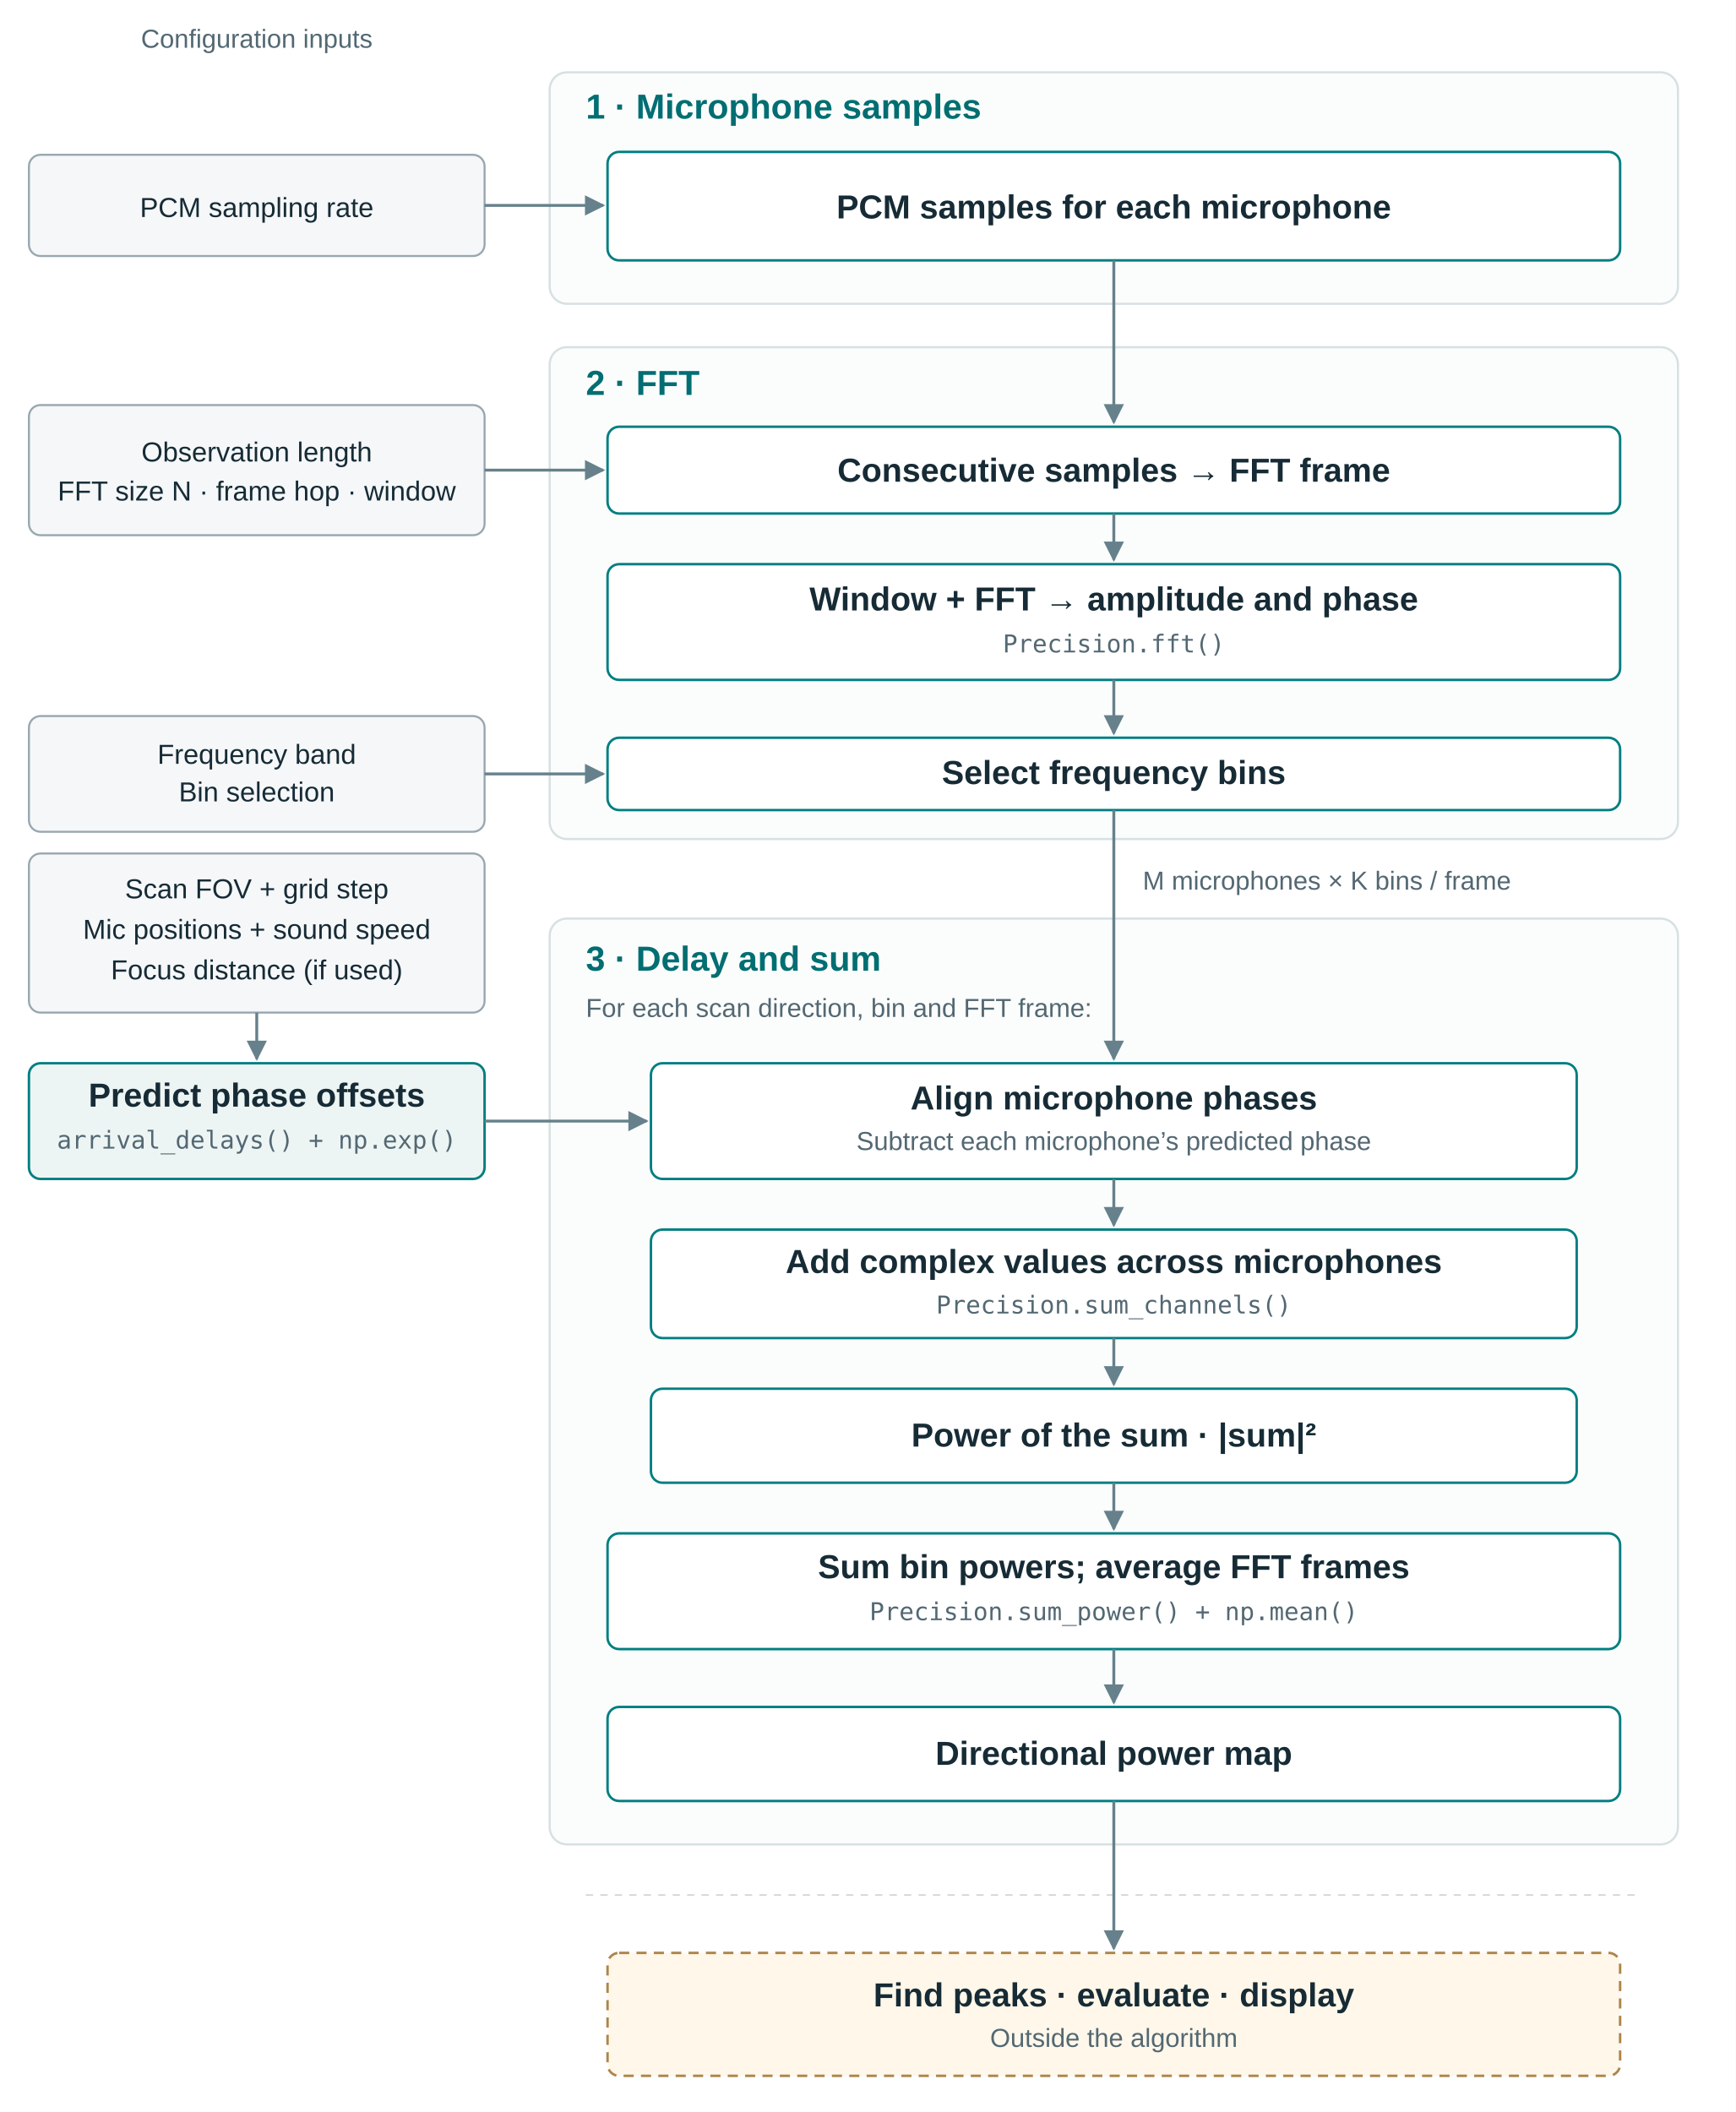
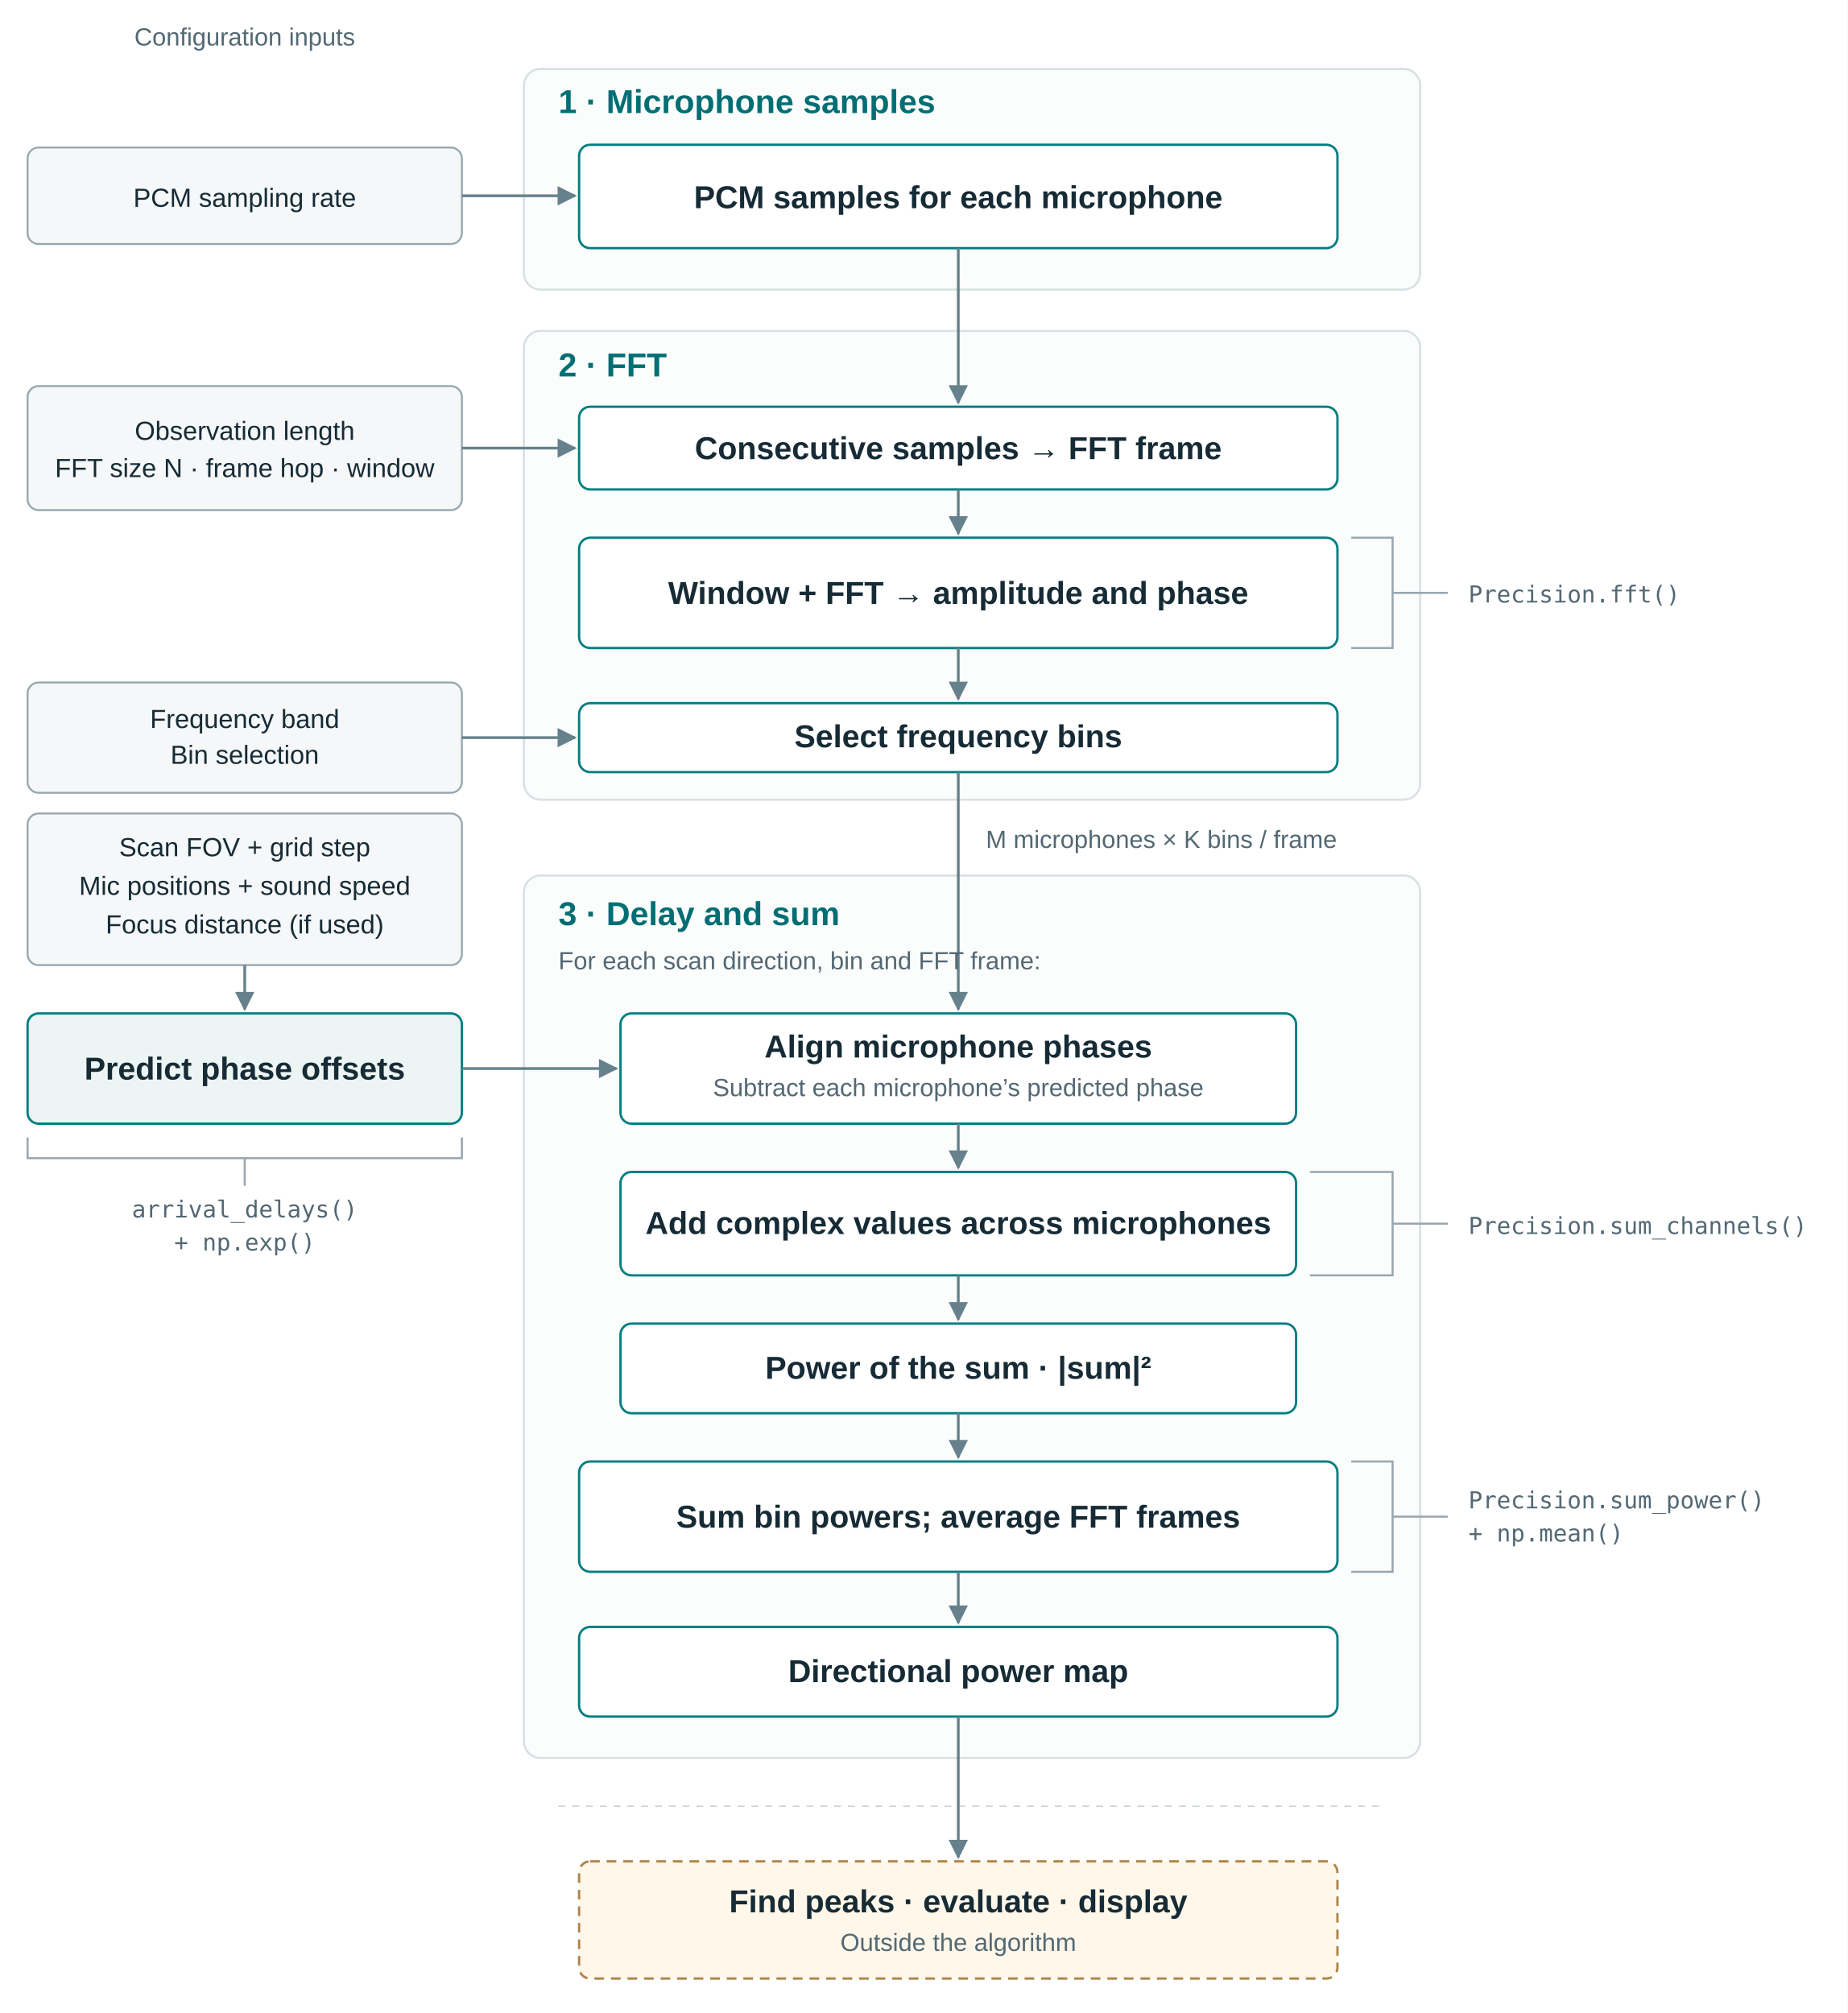
- <svg xmlns="http://www.w3.org/2000/svg" viewBox="0 0 1200 1460" role="img" aria-labelledby="title desc">
+ <svg xmlns="http://www.w3.org/2000/svg" viewBox="0 0 1340 1460" role="img" aria-labelledby="title desc">
  <defs>
    <marker id="arrow" viewBox="0 0 10 10" refX="9" refY="5" markerWidth="7" markerHeight="7" orient="auto">
      <path d="M0 0L10 5L0 10Z" fill="#66818b" />
    </marker>
  </defs>
  <style>
text{font-family:'Segoe UI',Arial,sans-serif;fill:#162b35}
.label{font-size:23px;font-weight:600}.small{font-size:18px;fill:#536873}
.code{font-family:Consolas,monospace;font-size:17px;fill:#536873}
.inputtext{font-size:19px}.heading{font-size:24px;font-weight:700;fill:#006e72}
.section{fill:#fbfdfc;stroke:#d7e0e3;stroke-width:1.5}
.block{fill:white;stroke:#007e81;stroke-width:1.7}
.input{fill:#f5f7f9;stroke:#98a7af;stroke-width:1.4}
.steering{fill:#edf5f4;stroke:#007e81;stroke-width:1.7}
.output{fill:#fff7e9;stroke:#ad854b;stroke-width:1.7;stroke-dasharray:7 5}
.arrow{fill:none;stroke:#66818b;stroke-width:2;marker-end:url(#arrow)}
</style>
-   <rect width="1200" height="1460" fill="white" />
-   <rect x="380" y="50" width="780" height="160" rx="12" class="section" />
-   <rect x="380" y="240" width="780" height="340" rx="12" class="section" />
-   <rect x="380" y="635" width="780" height="640" rx="12" class="section" />
+   <rect width="1340" height="1460" fill="white" />
+   <rect x="380" y="50" width="650" height="160" rx="12" class="section" />
+   <rect x="380" y="240" width="650" height="340" rx="12" class="section" />
+   <rect x="380" y="635" width="650" height="640" rx="12" class="section" />
  <text x="177.5" y="33" text-anchor="middle" class="small">Configuration inputs</text>
  <text x="405" y="82" class="heading">1 · Microphone samples</text>
-   <rect x="420" y="105" width="700" height="75" rx="8" class="block" />
-   <text x="770" y="151" text-anchor="middle" class="label">PCM samples for each microphone</text>
+   <rect x="420" y="105" width="550" height="75" rx="8" class="block" />
+   <text x="695" y="151" text-anchor="middle" class="label">PCM samples for each microphone</text>
  <rect x="20" y="107" width="315" height="70" rx="8" class="input" />
  <text x="177.5" y="150" text-anchor="middle" class="inputtext">PCM sampling rate</text>
  <path d="M335 142H417" class="arrow" />
-   <path d="M770 180V292" class="arrow" />
+   <path d="M695 180V292" class="arrow" />
  <text x="405" y="273" class="heading">2 · FFT</text>
-   <rect x="420" y="295" width="700" height="60" rx="8" class="block" />
-   <text x="770" y="333" text-anchor="middle" class="label">Consecutive samples → FFT frame</text>
+   <rect x="420" y="295" width="550" height="60" rx="8" class="block" />
+   <text x="695" y="333" text-anchor="middle" class="label">Consecutive samples → FFT frame</text>
  <rect x="20" y="280" width="315" height="90" rx="8" class="input" />
  <text x="177.5" y="319" text-anchor="middle" class="inputtext">Observation length</text>
  <text x="177.5" y="346" text-anchor="middle" class="inputtext">FFT size N · frame hop · window</text>
  <path d="M335 325H417" class="arrow" />
-   <path d="M770 355V387" class="arrow" />
-   <rect x="420" y="390" width="700" height="80" rx="8" class="block" />
-   <text x="770" y="422" text-anchor="middle" class="label">Window + FFT → amplitude and phase</text>
-   <text x="770" y="451" text-anchor="middle" class="code">Precision.fft()</text>
-   <path d="M770 470V507" class="arrow" />
-   <rect x="420" y="510" width="700" height="50" rx="8" class="block" />
-   <text x="770" y="542" text-anchor="middle" class="label">Select frequency bins</text>
+   <path d="M695 355V387" class="arrow" />
+   <rect x="420" y="390" width="550" height="80" rx="8" class="block" />
+   <text x="695" y="438" text-anchor="middle" class="label">Window + FFT → amplitude and phase</text>
+   <path d="M695 470V507" class="arrow" />
+   <rect x="420" y="510" width="550" height="50" rx="8" class="block" />
+   <text x="695" y="542" text-anchor="middle" class="label">Select frequency bins</text>
  <rect x="20" y="495" width="315" height="80" rx="8" class="input" />
  <text x="177.5" y="528" text-anchor="middle" class="inputtext">Frequency band</text>
  <text x="177.5" y="554" text-anchor="middle" class="inputtext">Bin selection</text>
  <path d="M335 535H417" class="arrow" />
-   <path d="M770 560V732" class="arrow" />
-   <text x="790" y="615" class="small">M microphones × K bins / frame</text>
+   <path d="M695 560V732" class="arrow" />
+   <text x="715" y="615" class="small">M microphones × K bins / frame</text>
  <text x="405" y="671" class="heading">3 · Delay and sum</text>
  <text x="405" y="703" class="small">For each scan direction, bin and FFT frame:</text>
  <rect x="20" y="590" width="315" height="110" rx="8" class="input" />
  <text x="177.5" y="621" text-anchor="middle" class="inputtext">Scan FOV + grid step</text>
  <text x="177.5" y="649" text-anchor="middle" class="inputtext">Mic positions + sound speed</text>
  <text x="177.5" y="677" text-anchor="middle" class="inputtext">Focus distance (if used)</text>
  <path d="M177.5 700V732" class="arrow" />
  <rect x="20" y="735" width="315" height="80" rx="8" class="steering" />
-   <text x="177.5" y="765" text-anchor="middle" class="label">Predict phase offsets</text>
-   <text x="177.5" y="794" text-anchor="middle" class="code">arrival_delays() + np.exp()</text>
+   <text x="177.5" y="783" text-anchor="middle" class="label">Predict phase offsets</text>
  <path d="M335 775H447" class="arrow" />
-   <rect x="450" y="735" width="640" height="80" rx="8" class="block" />
-   <text x="770" y="767" text-anchor="middle" class="label">Align microphone phases</text>
-   <text x="770" y="795" text-anchor="middle" class="small">Subtract each microphone’s predicted phase</text>
-   <path d="M770 815V847" class="arrow" />
-   <rect x="450" y="850" width="640" height="75" rx="8" class="block" />
-   <text x="770" y="880" text-anchor="middle" class="label">Add complex values across microphones</text>
-   <text x="770" y="908" text-anchor="middle" class="code">Precision.sum_channels()</text>
-   <path d="M770 925V957" class="arrow" />
-   <rect x="450" y="960" width="640" height="65" rx="8" class="block" />
-   <text x="770" y="1000" text-anchor="middle" class="label">Power of the sum · |sum|²</text>
-   <path d="M770 1025V1057" class="arrow" />
-   <rect x="420" y="1060" width="700" height="80" rx="8" class="block" />
-   <text x="770" y="1091" text-anchor="middle" class="label">Sum bin powers; average FFT frames</text>
-   <text x="770" y="1120" text-anchor="middle" class="code">Precision.sum_power() + np.mean()</text>
-   <path d="M770 1140V1177" class="arrow" />
-   <rect x="420" y="1180" width="700" height="65" rx="8" class="block" />
-   <text x="770" y="1220" text-anchor="middle" class="label">Directional power map</text>
-   <path d="M405 1310H1135" fill="none" stroke="#ccd4d8" stroke-dasharray="5 5" />
-   <path d="M770 1245V1347" class="arrow" />
-   <rect x="420" y="1350" width="700" height="85" rx="8" class="output" />
-   <text x="770" y="1387" text-anchor="middle" class="label">Find peaks · evaluate · display</text>
-   <text x="770" y="1415" text-anchor="middle" class="small">Outside the algorithm</text>
+   <rect x="450" y="735" width="490" height="80" rx="8" class="block" />
+   <text x="695" y="767" text-anchor="middle" class="label">Align microphone phases</text>
+   <text x="695" y="795" text-anchor="middle" class="small">Subtract each microphone’s predicted phase</text>
+   <path d="M695 815V847" class="arrow" />
+   <rect x="450" y="850" width="490" height="75" rx="8" class="block" />
+   <text x="695" y="895" text-anchor="middle" class="label">Add complex values across microphones</text>
+   <path d="M695 925V957" class="arrow" />
+   <rect x="450" y="960" width="490" height="65" rx="8" class="block" />
+   <text x="695" y="1000" text-anchor="middle" class="label">Power of the sum · |sum|²</text>
+   <path d="M695 1025V1057" class="arrow" />
+   <rect x="420" y="1060" width="550" height="80" rx="8" class="block" />
+   <text x="695" y="1108" text-anchor="middle" class="label">Sum bin powers; average FFT frames</text>
+   <path d="M695 1140V1177" class="arrow" />
+   <rect x="420" y="1180" width="550" height="65" rx="8" class="block" />
+   <text x="695" y="1220" text-anchor="middle" class="label">Directional power map</text>
+   <path d="M405 1310H1005" fill="none" stroke="#ccd4d8" stroke-dasharray="5 5" />
+   <path d="M695 1245V1347" class="arrow" />
+   <rect x="420" y="1350" width="550" height="85" rx="8" class="output" />
+   <text x="695" y="1387" text-anchor="middle" class="label">Find peaks · evaluate · display</text>
+   <text x="695" y="1415" text-anchor="middle" class="small">Outside the algorithm</text>
+   <g id="python-helper-brackets" fill="none" stroke="#98a7af" stroke-width="1.5">
+     <path d="M980 390H1010V470H980 M1010 430H1050" />
+     <path d="M950 850H1010V925H950 M1010 887.5H1050" />
+     <path d="M980 1060H1010V1140H980 M1010 1100H1050" />
+     <path d="M20 825V840H335V825 M177.5 840V860" />
+   </g>
+   <text x="1065" y="437" class="code">Precision.fft()</text>
+   <text x="1065" y="895" class="code">Precision.sum_channels()</text>
+   <text x="1065" y="1094" class="code">Precision.sum_power()</text>
+   <text x="1065" y="1118" class="code">+ np.mean()</text>
+   <text x="177.5" y="883" text-anchor="middle" class="code">arrival_delays()</text>
+   <text x="177.5" y="907" text-anchor="middle" class="code">+ np.exp()</text>
</svg>
